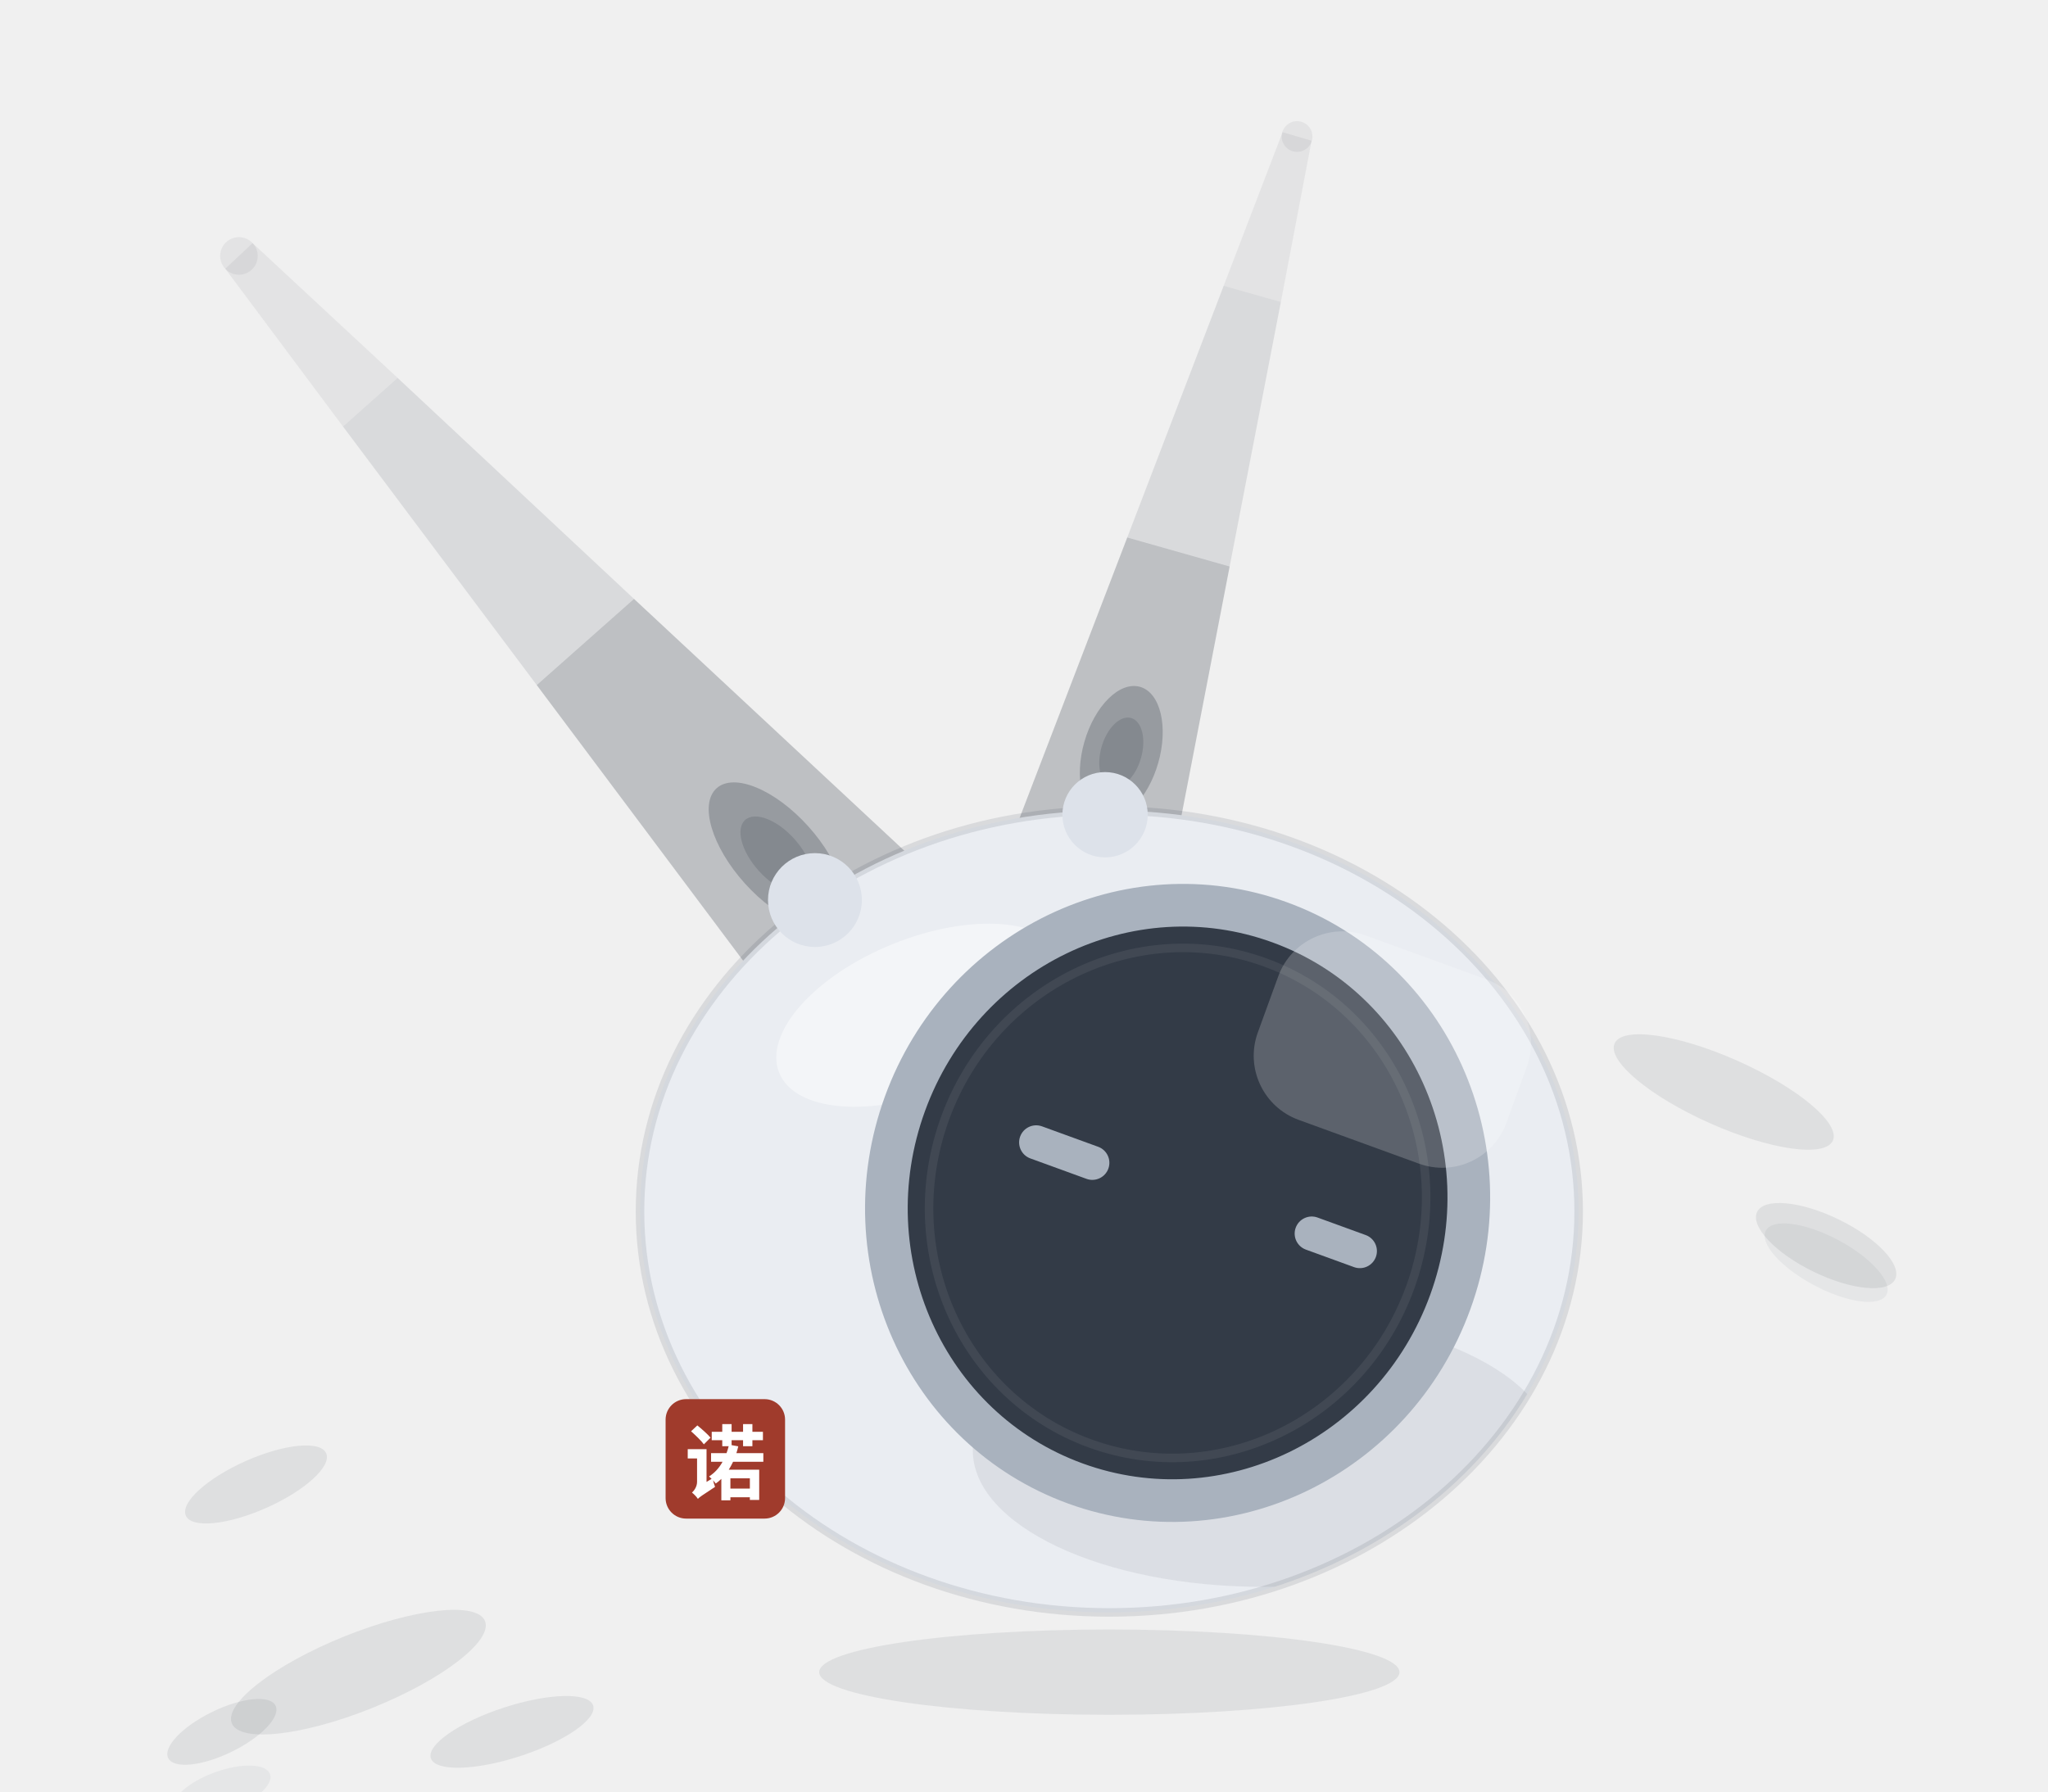
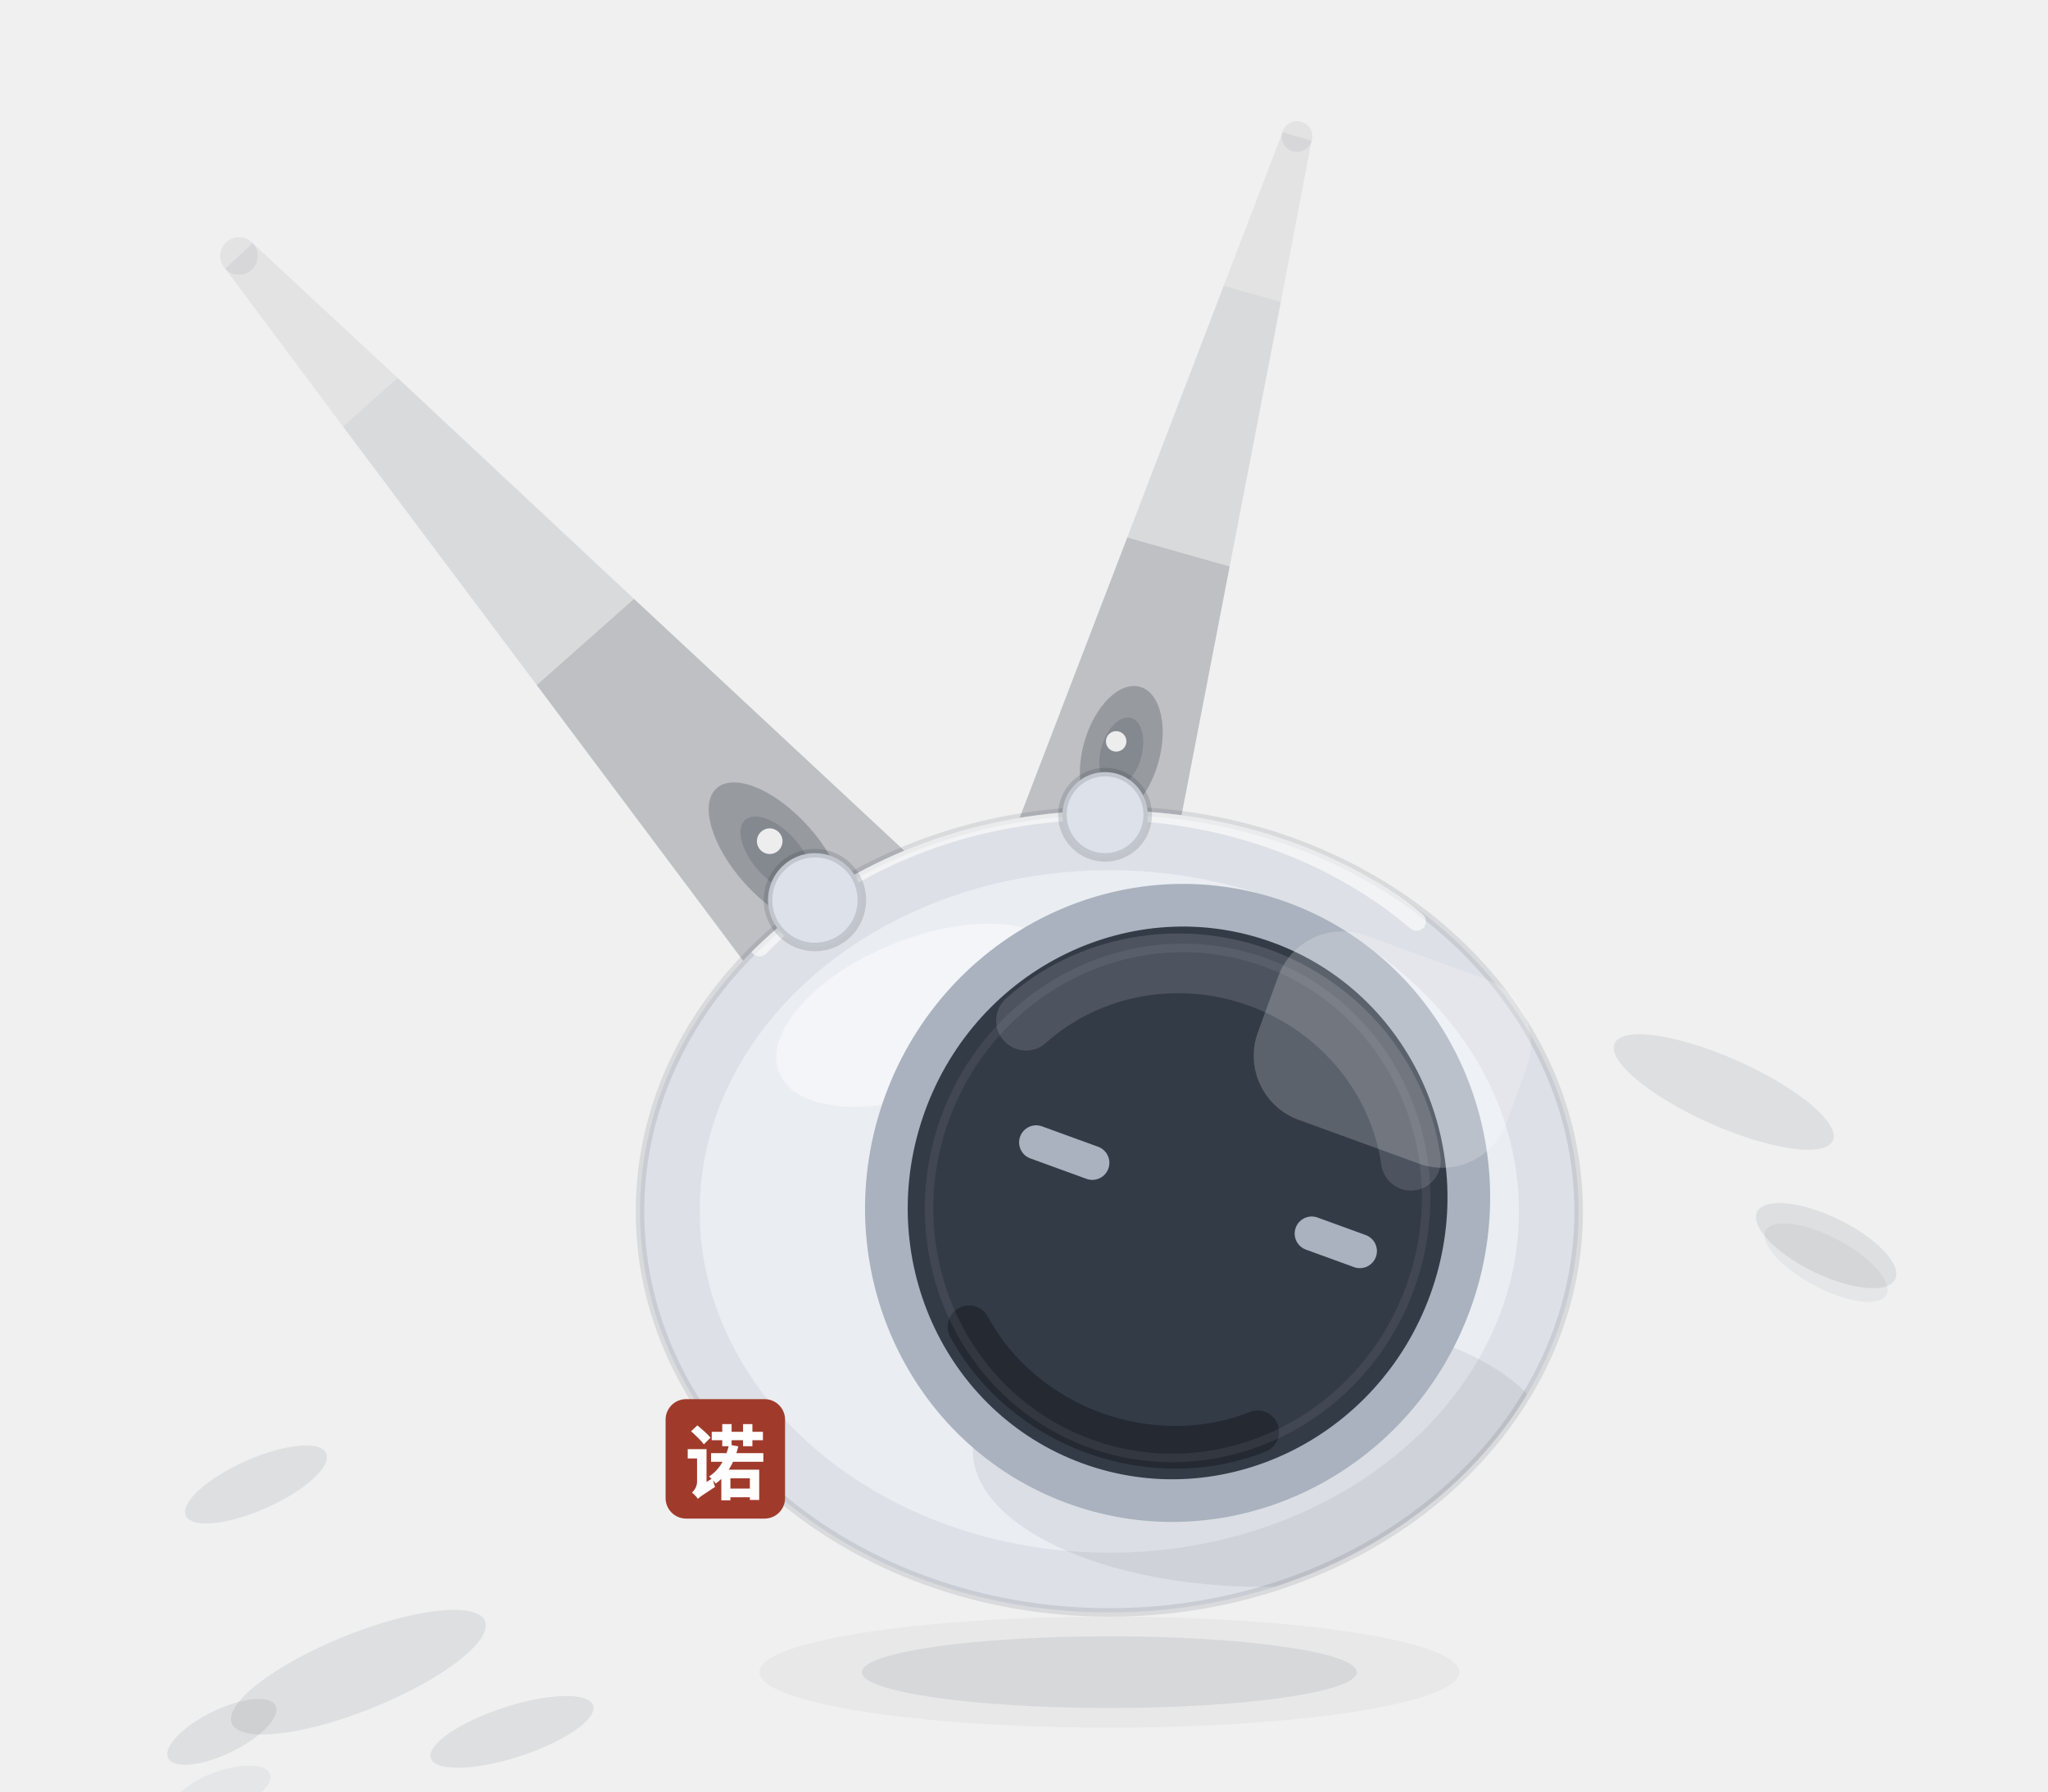
<svg xmlns="http://www.w3.org/2000/svg" width="240" height="210" viewBox="0 0 240 210" role="img" aria-label="诺瓦 v4：离线（本地兜底）">
  <defs>
    <clipPath id="ballClip">
      <ellipse cx="130" cy="142" rx="55" ry="47" />
    </clipPath>
  </defs>
  <g fill="rgba(18,26,40,.08)">
    <ellipse cx="42" cy="196" rx="16" ry="4.5" transform="rotate(-22 42 196)" />
    <ellipse cx="60" cy="203" rx="10" ry="3" transform="rotate(-18 60 203)" />
    <ellipse cx="30" cy="174" rx="9" ry="3" transform="rotate(-24 30 174)" />
    <ellipse cx="202" cy="128" rx="14" ry="4" transform="rotate(24 202 128)" />
    <ellipse cx="26" cy="203" rx="7" ry="2.6" transform="rotate(-26 26 203)" />
    <ellipse cx="214" cy="146" rx="9" ry="3.4" transform="rotate(26 214 146)" />
  </g>
  <g fill="rgba(18,26,40,.05)">
    <ellipse cx="214" cy="148" rx="8" ry="3" transform="rotate(28 214 148)" />
    <ellipse cx="26" cy="210" rx="6" ry="2.4" transform="rotate(-20 26 210)" />
  </g>
  <path d="M106.6 100.3L74.3 70.2L62.9 80.3L89.4 115.7Z" fill="rgba(18,26,40,.22)" />
  <path d="M74.3 70.2L46.6 44.3L40.2 50.0L62.9 80.3Z" fill="rgba(18,26,40,.10)" />
  <path d="M46.6 44.3L29.6 28.5L26.4 31.5L40.2 50.0Z" fill="rgba(18,26,40,.06)" />
  <circle cx="28" cy="30" r="2.2" fill="rgba(18,26,40,.06)" />
  <path d="M137.1 102.6L144.1 66.4L132.1 63.0L118.9 97.4Z" fill="rgba(18,26,40,.22)" />
  <path d="M144.1 66.4L150.1 35.4L143.4 33.5L132.1 63.0Z" fill="rgba(18,26,40,.10)" />
  <path d="M150.1 35.4L153.7 16.5L150.3 15.5L143.4 33.5Z" fill="rgba(18,26,40,.06)" />
  <circle cx="152" cy="16" r="1.8" fill="rgba(18,26,40,.06)" />
  <ellipse cx="91" cy="100.2" rx="10.5" ry="5" transform="rotate(48 91 100.2)" fill="rgba(18,26,40,.22)" />
  <ellipse cx="91" cy="100.2" rx="5.5" ry="2.8" transform="rotate(48 91 100.2)" fill="rgba(18,26,40,.14)" />
+   <circle cx="90.2" cy="98.6" r="1.5" fill="rgba(255,255,255,.85)" />
  <ellipse cx="131.4" cy="88.2" rx="8" ry="4.5" transform="rotate(-74 131.4 88.2)" fill="rgba(18,26,40,.22)" />
  <ellipse cx="131.4" cy="88.2" rx="4.2" ry="2.4" transform="rotate(-74 131.4 88.2)" fill="rgba(18,26,40,.14)" />
+   <circle cx="130.8" cy="86.9" r="1.2" fill="rgba(255,255,255,.85)" />
  <ellipse cx="130" cy="142" rx="55" ry="47" fill="#EAEDF2" stroke="rgba(18,26,40,.10)" stroke-width="1" />
+   <ellipse cx="130" cy="142" rx="51.5" ry="43.5" fill="none" stroke="rgba(18,26,40,.06)" stroke-width="7" clip-path="url(#ballClip)" />
+   <path d="M89 111 A 52 44 0 0 1 166 108" fill="none" stroke="rgba(255,255,255,.8)" stroke-width="2.2" stroke-linecap="round" clip-path="url(#ballClip)" opacity=".75" />
+   <path d="M86 172 A 51 42 0 0 0 174 172" fill="none" stroke="rgba(18,26,40,.08)" stroke-width="1.5" clip-path="url(#ballClip)" />
  <ellipse cx="148" cy="170" rx="34" ry="16" fill="rgba(18,26,40,.07)" clip-path="url(#ballClip)" />
  <ellipse cx="108" cy="119" rx="18" ry="9" fill="rgba(255,255,255,.45)" transform="rotate(-22 108 119)" />
-   <circle cx="95.5" cy="105.5" r="5.5" fill="#DDE2EA" />
-   <circle cx="129.5" cy="95.5" r="5" fill="#DDE2EA" />
+   <circle cx="95.5" cy="105.5" r="5.5" fill="#DDE2EA" stroke="rgba(18,26,40,.14)" stroke-width="1" />
+   <circle cx="129.5" cy="95.5" r="5" fill="#DDE2EA" stroke="rgba(18,26,40,.14)" stroke-width="1" />
  <g transform="rotate(20 138 141)">
    <ellipse cx="138" cy="141" rx="34" ry="35" fill="#333B47" />
+     <path d="M114 127 A 27 26 0 0 1 162 127" fill="none" stroke="rgba(255,255,255,.13)" stroke-width="7" stroke-linecap="round" />
+     <path d="M120 163 A 26 24 0 0 0 156 163" fill="none" stroke="rgba(0,0,0,.3)" stroke-width="5" stroke-linecap="round" />
    <ellipse cx="138" cy="141" rx="34" ry="35" fill="none" stroke="#A9B2BE" stroke-width="5" />
    <ellipse cx="138" cy="141" rx="29" ry="30" fill="none" stroke="rgba(255,255,255,.07)" stroke-width="1" />
    <rect x="140" y="104" width="31" height="23" rx="8" fill="rgba(255,255,255,.2)" />
    <rect x="118" y="138" width="11" height="4" rx="2" fill="#A9B2BE" />
    <rect x="152" y="137" width="10" height="4" rx="2" fill="#A9B2BE" />
  </g>
  <rect x="78" y="164" width="14" height="14" rx="2.4" fill="#A03B2C" />
  <text x="85" y="175" text-anchor="middle" font-family="'Songti SC','Noto Serif SC','SimSun',serif" font-size="9.5" font-weight="700" fill="#FFFFFF">诺</text>
-   <ellipse cx="130" cy="196" rx="34" ry="5" fill="rgba(18,26,40,.08)" />
+   <ellipse cx="130" cy="196" rx="41" ry="6.5" fill="rgba(18,26,40,.08)" opacity=".5" />
+   <ellipse cx="130" cy="196" rx="29" ry="4.2" fill="rgba(18,26,40,.08)" />
</svg>
